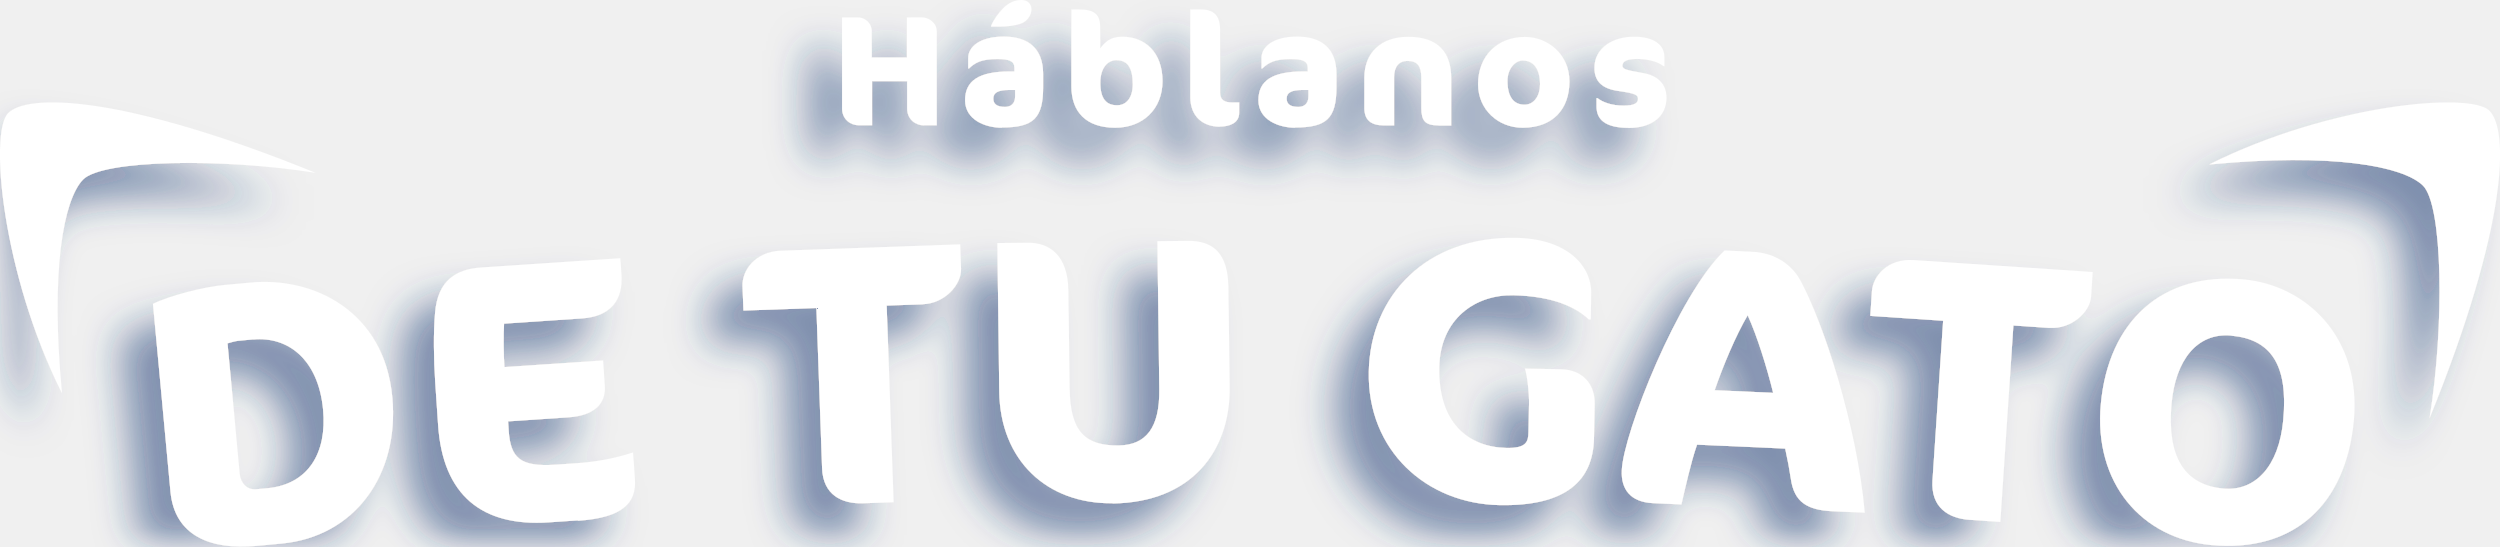
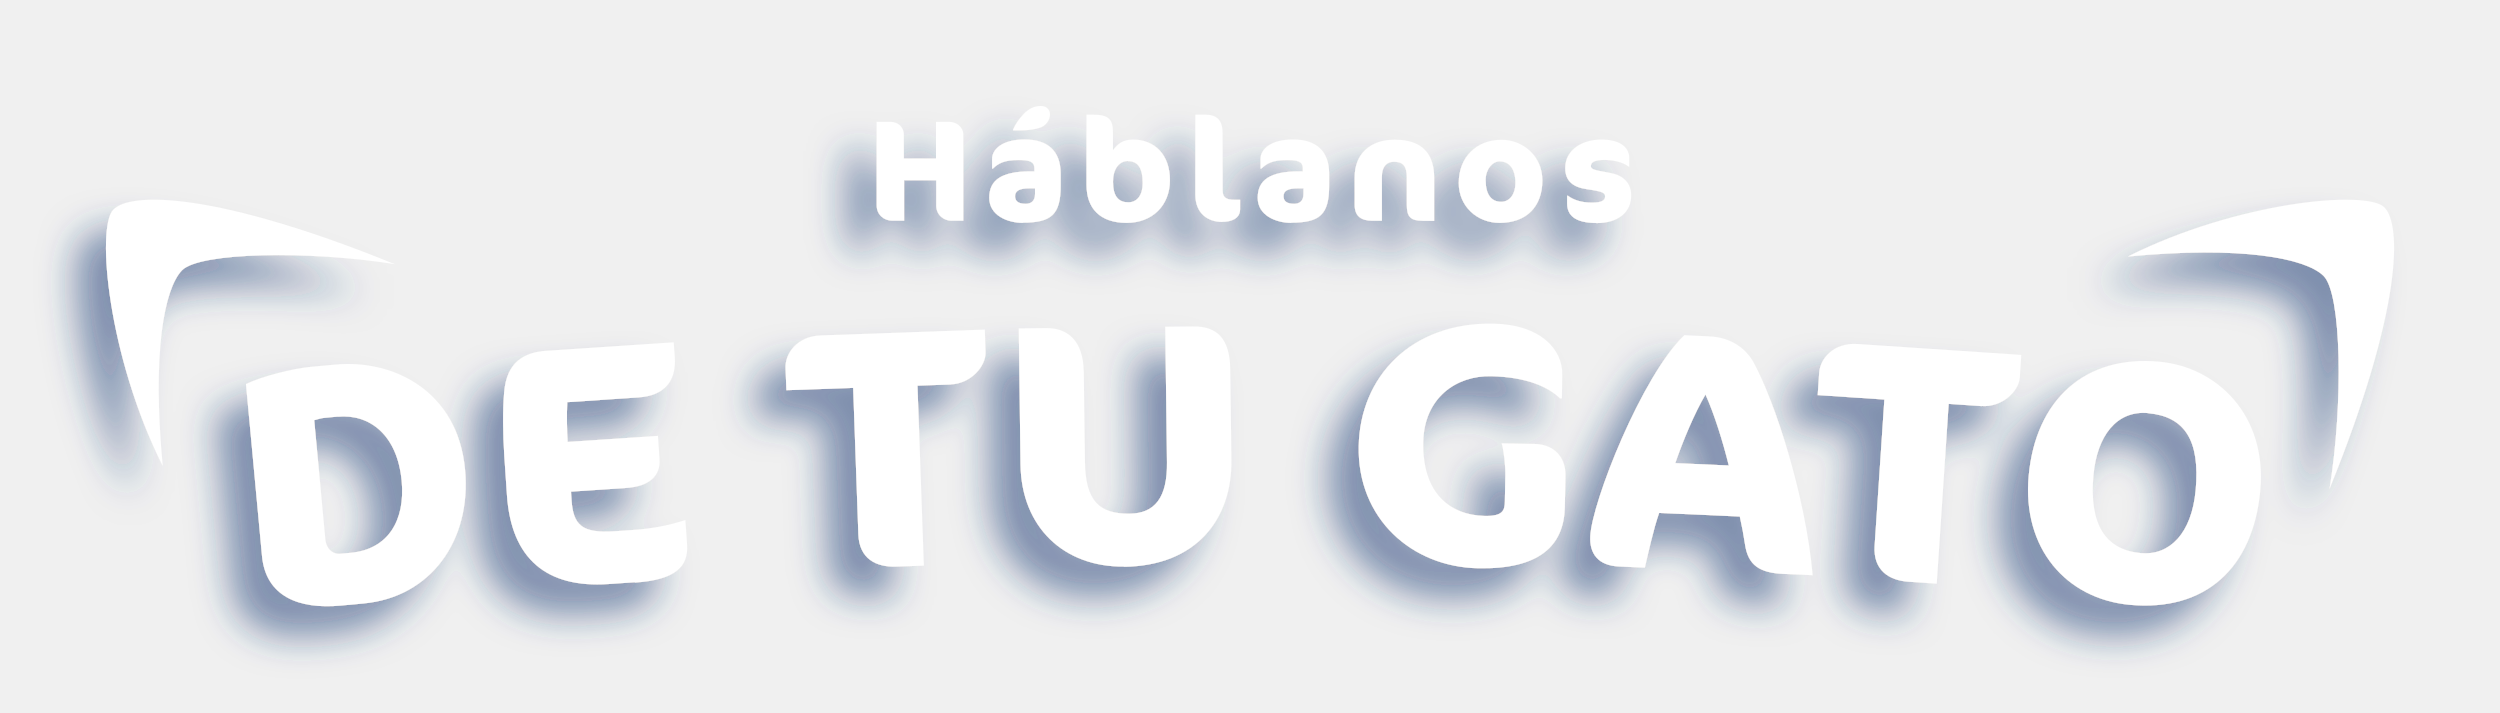
- <svg xmlns="http://www.w3.org/2000/svg" id="Layer_2" data-name="Layer 2" viewBox="0 0 215.89 47.21">
+ <svg xmlns="http://www.w3.org/2000/svg" id="Layer_2" data-name="Layer 2" viewBox="-10 -10 235.89 67.21">
  <defs>
    <style>
      .cls-1 {
        filter: url(#drop-shadow-1);
      }

      .cls-2 {
        fill: #fff;
        stroke-width: 0px;
      }
    </style>
    <filter id="drop-shadow-1" filterUnits="userSpaceOnUse">
      <feOffset dx="-2.83" dy="2.83" />
      <feGaussianBlur result="blur" stdDeviation="1.7" />
      <feFlood flood-color="#264078" flood-opacity=".55" />
      <feComposite in2="blur" operator="in" />
      <feComposite in="SourceGraphic" />
    </filter>
  </defs>
  <g id="logo">
    <g class="cls-1">
      <g>
        <g>
          <path class="cls-2" d="M24.33,46.94l-2.17.2c-3.95.37-7.08-.85-7.44-4.68l-1.51-16.22c1.57-.76,4.46-1.47,6.18-1.63l2.29-.21c5.38-.5,11.51,2.43,12.2,9.92.62,6.69-3.25,12.03-9.56,12.62ZM21.86,29.31l-1.27.12c-.22.02-.63.12-.94.22l1.05,11.28c.07.76.61,1.39,1.41,1.32l.99-.09c3.5-.33,5.15-3.02,4.8-6.78-.41-4.36-3.03-6.34-6.03-6.06Z" />
          <path class="cls-2" d="M49.89,44.94l-2.49.17c-5.78.39-9.17-2.34-9.57-8.43l-.25-3.7c-.13-2.01-.16-4.25-.01-5.96.23-2.84,1.86-3.78,4-3.92l12-.8.1,1.44c.14,2.11-.88,3.59-3.44,3.76l-6.7.45c-.06,1.09-.04,2.7.03,3.75l8.52-.57.15,2.2c.11,1.6-1.01,2.57-3.15,2.71l-5.2.35.05.8c.16,2.36.98,3.14,4.04,2.94l1.6-.11c1.82-.12,3.34-.38,5.1-.95l.16,2.33c.13,2.01-1.03,3.31-4.92,3.57Z" />
          <path class="cls-2" d="M79.7,26.28l-3.13.11.6,16.98-2.65.09c-1.82.06-3.45-.71-3.53-3.04l-.49-13.82-6.3.22-.08-2.11c-.05-1.34,1.08-2.98,3.32-3.06l15.48-.55.07,2.11c.05,1.38-1.43,3-3.29,3.06Z" />
          <path class="cls-2" d="M96.08,43.46c-5.66.07-9.71-3.69-9.79-9.64l-.16-12.83,2.59-.03c1.95-.02,3.5,1.11,3.54,4.15l.11,8.45c.05,3.74,1.37,4.94,4.22,4.91,2.4-.03,3.56-1.55,3.52-4.84l-.16-12.8,2.59-.03c2.27-.03,3.5,1.11,3.54,4.02l.11,8.58c.07,5.57-3.3,9.99-10.12,10.08Z" />
          <path class="cls-2" d="M129.46,43.62c-6.24-.13-11.4-4.68-11.26-11.53.13-6.56,4.98-11.71,12.75-11.55,4.35.09,6.51,2.38,6.46,4.84l-.04,2.21h-.16c-1.13-1.08-3.13-2.02-6.52-2.09-3.3-.07-6.32,2.05-6.4,6.21-.1,4.77,2.48,6.9,5.78,6.97,1.76.04,1.9-.54,1.92-1.34l.05-2.46c.02-.93-.14-2.37-.35-3.05l3.1.06c1.95.04,2.95,1.34,2.92,3l-.06,2.94c-.07,3.65-2.39,5.91-8.19,5.79Z" />
          <path class="cls-2" d="M158.27,44.15c-2.21-.1-3.33-.79-3.62-2.79-.12-.81-.28-1.68-.49-2.62l-7.61-.34c-.55,1.58-1.03,3.8-1.35,5.16l-2.46-.11c-1.95-.09-2.77-1.21-2.69-2.84.14-3.2,4.87-15.16,8.88-18.98l2.37.11c2.14.1,3.5,1.24,4.18,2.49,1.95,3.61,4.89,12.48,5.55,20.04l-2.75-.12ZM150.92,27.23c-1.04,1.78-2.11,4.33-2.85,6.47l5.05.22c-.54-2.2-1.38-4.9-2.2-6.7Z" />
          <path class="cls-2" d="M177,28.32l-3.13-.21-1.13,16.96-2.65-.18c-1.82-.12-3.36-1.06-3.21-3.39l.92-13.8-6.29-.42.14-2.11c.09-1.34,1.38-2.86,3.61-2.71l15.46,1.03-.14,2.11c-.09,1.37-1.73,2.84-3.58,2.71Z" />
          <path class="cls-2" d="M190.96,47.07c-5.99-.56-10.18-5.32-9.54-12.2.66-7.1,5.27-11.4,12.34-10.74,5.38.5,10.17,4.99,9.51,12.16-.68,7.3-5.18,11.44-12.31,10.78ZM192.7,28.98c-2.99-.28-4.83,2.15-5.17,5.85-.43,4.65,1.14,7.05,4.46,7.36,2.74.25,4.8-1.87,5.18-5.91.45-4.81-1.09-6.98-4.46-7.29Z" />
        </g>
        <g>
          <path class="cls-2" d="M5.34,33.93C.19,23.62-.93,11.53.68,9.8s9.77-1.69,26.58,5.13c-8.04-1.3-18.42-1.14-20.09.58-1.67,1.73-2.83,7.76-1.82,18.42" />
          <path class="cls-2" d="M190.81,14.19c10.31-5.16,22.39-6.27,24.13-4.66,1.73,1.61,1.69,9.77-5.13,26.58,1.3-8.04,1.14-18.42-.58-20.09-1.73-1.67-7.76-2.83-18.42-1.82" />
        </g>
      </g>
      <g>
        <path class="cls-2" d="M79.8,10.83c-.7,0-1.46-.5-1.46-1.45v-2.37h-3.03v3.81h-1.14c-.7,0-1.45-.5-1.45-1.45V1.5h1.32c.68,0,1.24.5,1.24,1.2v2.26h3.04V1.5h1.26c.61,0,1.31.45,1.31,1.2v8.12h-1.11Z" />
        <path class="cls-2" d="M86.52,11.03c-1.43,0-3.18-.68-3.18-2.37s1.19-2.49,3.89-2.49h.37v-.31c0-.61-.47-.76-1.49-.76-1.39,0-1.91.32-2.43.81h-.07v-.91c0-.92.96-1.84,3.08-1.84s3.39,1.04,3.39,3.23v1.15c0,2.7-.87,3.47-3.57,3.47ZM86.62.73c.43-.45.97-.73,1.58-.73.55,0,.87.35.87.8,0,.55-.41,1.03-.83,1.2-.49.2-1.19.3-2.03.3h-.62v-.07c.23-.55.62-1.08,1.03-1.5ZM87.66,7.77h-.51c-.97,0-1.37.24-1.37.74,0,.47.3.72,1.01.72.46,0,.87-.23.87-.91v-.55Z" />
        <path class="cls-2" d="M96.31,11.03c-2.54,0-3.79-1.39-3.79-3.58V.82h.62c1.42,0,1.87.42,1.87,1.62v1.74c.42-.54.88-1.01,1.89-1.01,2.03,0,3.49,1.41,3.49,3.83s-1.7,4.03-4.08,4.03ZM96.43,5.19c-.82,0-1.41.73-1.41,1.95,0,1.46.57,1.95,1.45,1.95.81,0,1.35-.66,1.35-1.81,0-1.5-.5-2.08-1.39-2.08Z" />
        <path class="cls-2" d="M105.33,10.94c-1.37,0-2.54-.81-2.54-2.57V.82h.91c1.12,0,1.66.51,1.66,1.77v5.39c0,.66.37.87,1.08.87h.57v.89c0,.91-.87,1.19-1.68,1.19Z" />
        <path class="cls-2" d="M111.85,11.03c-1.43,0-3.18-.68-3.18-2.37s1.19-2.49,3.89-2.49h.37v-.31c0-.61-.47-.76-1.49-.76-1.39,0-1.91.32-2.43.81h-.07v-.91c0-.92.96-1.84,3.08-1.84s3.39,1.04,3.39,3.23v1.15c0,2.7-.87,3.47-3.57,3.47ZM112.99,7.77h-.51c-.97,0-1.37.24-1.37.74,0,.47.3.72,1.01.72.46,0,.87-.23.87-.91v-.55Z" />
        <path class="cls-2" d="M124.23,10.83c-1.14,0-1.49-.38-1.49-1.51v-2.61c0-1-.34-1.45-1.2-1.45-.74,0-1.15.5-1.15,1.41v4.16h-.87c-1.09,0-1.7-.43-1.7-1.51v-2.61c0-2.14,1.42-3.53,3.79-3.53,2.64,0,3.71,1.39,3.71,3.6v4.06h-1.08Z" />
        <path class="cls-2" d="M131.68,3.19c2.03,0,3.85,1.54,3.85,3.84,0,2.43-1.47,4-4.04,4-2.12,0-3.85-1.57-3.85-3.76,0-2.46,1.7-4.08,4.04-4.08ZM131.52,5.22c-.7,0-1.34.74-1.34,1.76,0,1.43.57,2.06,1.47,2.06.81,0,1.34-.74,1.34-1.77,0-1.34-.58-2.04-1.47-2.04Z" />
        <path class="cls-2" d="M140.63,11.04c-2.03,0-2.76-.74-2.76-1.83v-.74h.07c.49.37,1.23.65,2.28.65.93,0,1.23-.22,1.23-.58,0-.34-.18-.47-1.72-.69-1.34-.19-2.04-.8-2.04-1.99,0-1.78,1.69-2.69,3.39-2.69s2.65.66,2.65,1.77v.77h-.07c-.5-.37-1.28-.62-2.28-.62s-1.27.26-1.27.57c0,.28.16.38,1.72.64,1.24.2,2.08.88,2.08,2.14,0,1.6-1.24,2.61-3.29,2.61Z" />
      </g>
    </g>
  </g>
</svg>
